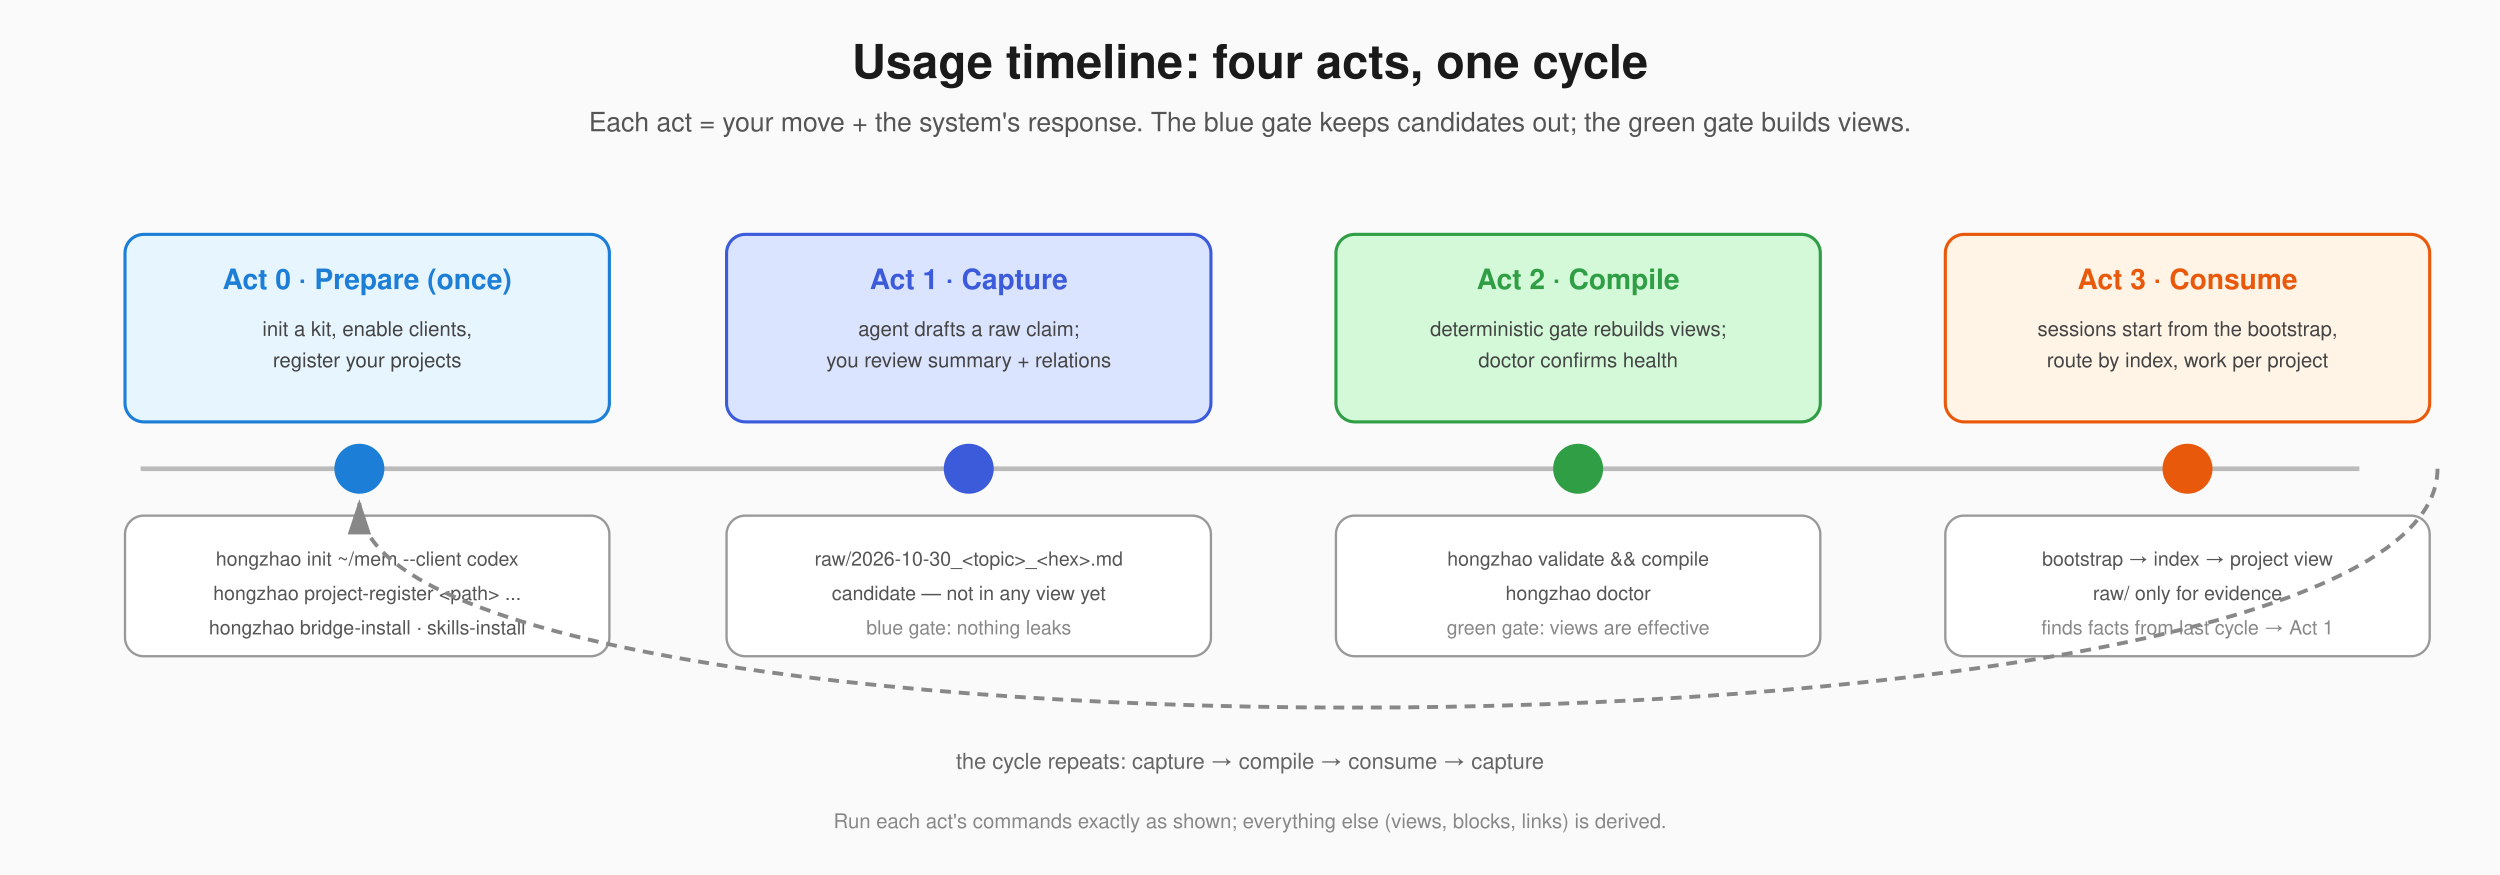
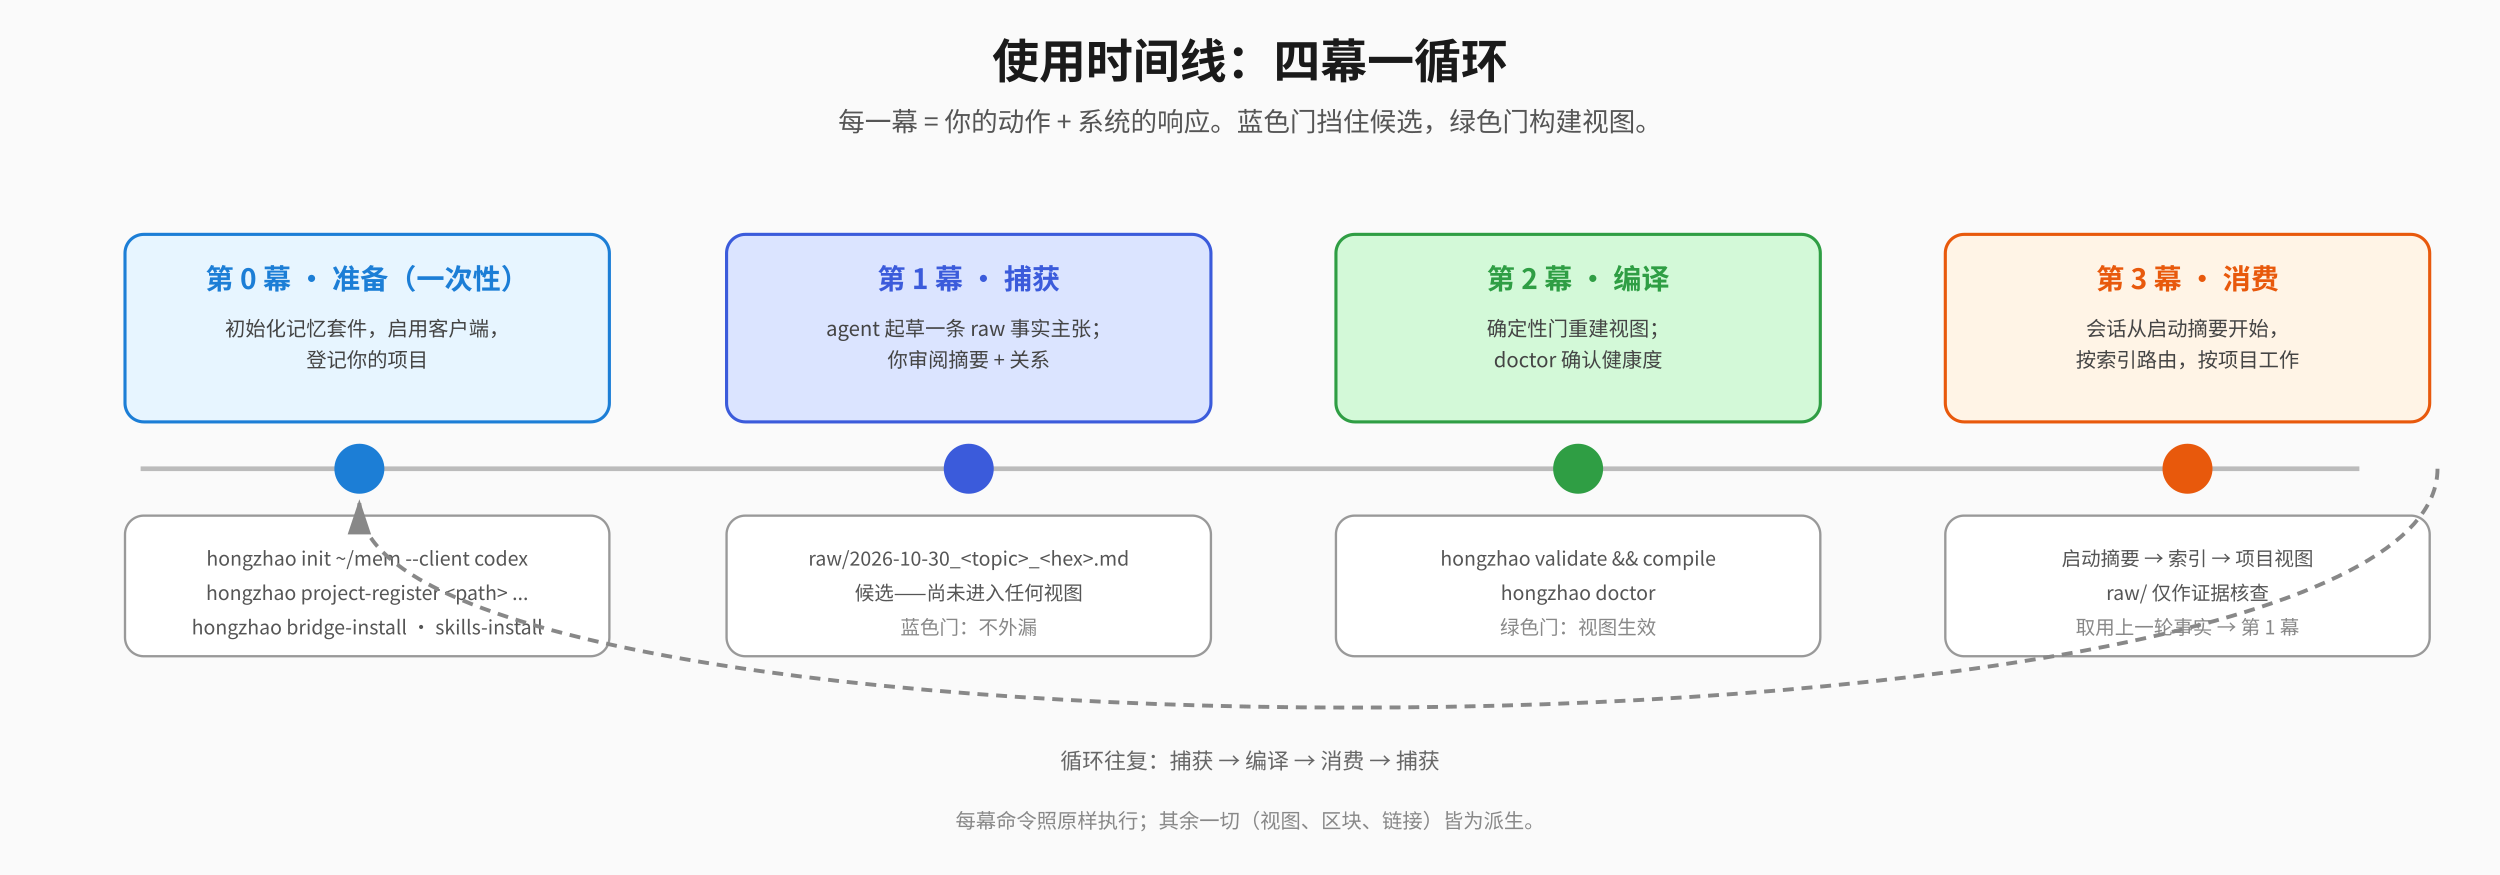
- <svg xmlns="http://www.w3.org/2000/svg" viewBox="0 0 1600 560" font-family="Helvetica,Arial,sans-serif">
+ <svg xmlns="http://www.w3.org/2000/svg" viewBox="0 0 1600 560" font-family="'PingFang SC','Noto Sans CJK SC','Hiragino Sans GB',Helvetica,Arial,sans-serif">
  <rect width="1600" height="560" fill="#fafafa" />
-   <text x="800" y="50" text-anchor="middle" font-size="30" font-weight="bold" fill="#1a1a1a">Usage timeline: four acts, one cycle</text>
-   <text x="800" y="84" text-anchor="middle" font-size="17" fill="#555">Each act = your move + the system's response. The blue gate keeps candidates out; the green gate builds views.</text>
+   <text x="800" y="50" text-anchor="middle" font-size="30" font-weight="bold" fill="#1a1a1a">使用时间线：四幕一循环</text>
+   <text x="800" y="84" text-anchor="middle" font-size="17" fill="#555">每一幕 = 你的动作 + 系统的响应。蓝色门挡住候选，绿色门构建视图。</text>
  <line x1="90" y1="300" x2="1510" y2="300" stroke="#bbb" stroke-width="3" />
  <g>
    <circle cx="230" cy="300" r="16" fill="#1c7ed6" />
    <rect x="80" y="150" width="310" height="120" rx="12" fill="#e7f5ff" stroke="#1c7ed6" stroke-width="2" />
-     <text x="235" y="185" text-anchor="middle" font-size="18" font-weight="bold" fill="#1c7ed6">Act 0 · Prepare (once)</text>
-     <text x="235" y="215" text-anchor="middle" font-size="13" fill="#444">init a kit, enable clients,</text>
-     <text x="235" y="235" text-anchor="middle" font-size="13" fill="#444">register your projects</text>
+     <text x="235" y="185" text-anchor="middle" font-size="18" font-weight="bold" fill="#1c7ed6">第 0 幕 · 准备（一次性）</text>
+     <text x="235" y="215" text-anchor="middle" font-size="13" fill="#444">初始化记忆套件，启用客户端，</text>
+     <text x="235" y="235" text-anchor="middle" font-size="13" fill="#444">登记你的项目</text>
    <rect x="80" y="330" width="310" height="90" rx="12" fill="#fff" stroke="#999" stroke-width="1.5" />
    <text x="235" y="362" text-anchor="middle" font-size="12.5" fill="#555">hongzhao init ~/mem --client codex</text>
    <text x="235" y="384" text-anchor="middle" font-size="12.5" fill="#555">hongzhao project-register &lt;path&gt; ...</text>
    <text x="235" y="406" text-anchor="middle" font-size="12.5" fill="#555">hongzhao bridge-install · skills-install</text>
  </g>
  <g>
    <circle cx="620" cy="300" r="16" fill="#3b5bdb" />
    <rect x="465" y="150" width="310" height="120" rx="12" fill="#dbe4ff" stroke="#3b5bdb" stroke-width="2" />
-     <text x="620" y="185" text-anchor="middle" font-size="18" font-weight="bold" fill="#3b5bdb">Act 1 · Capture</text>
-     <text x="620" y="215" text-anchor="middle" font-size="13" fill="#444">agent drafts a raw claim;</text>
-     <text x="620" y="235" text-anchor="middle" font-size="13" fill="#444">you review summary + relations</text>
+     <text x="620" y="185" text-anchor="middle" font-size="18" font-weight="bold" fill="#3b5bdb">第 1 幕 · 捕获</text>
+     <text x="620" y="215" text-anchor="middle" font-size="13" fill="#444">agent 起草一条 raw 事实主张；</text>
+     <text x="620" y="235" text-anchor="middle" font-size="13" fill="#444">你审阅摘要 + 关系</text>
    <rect x="465" y="330" width="310" height="90" rx="12" fill="#fff" stroke="#999" stroke-width="1.5" />
    <text x="620" y="362" text-anchor="middle" font-size="12.5" fill="#555">raw/2026-10-30_&lt;topic&gt;_&lt;hex&gt;.md</text>
-     <text x="620" y="384" text-anchor="middle" font-size="12.5" fill="#555">candidate — not in any view yet</text>
-     <text x="620" y="406" text-anchor="middle" font-size="12.5" fill="#888">blue gate: nothing leaks</text>
+     <text x="620" y="384" text-anchor="middle" font-size="12.5" fill="#555">候选——尚未进入任何视图</text>
+     <text x="620" y="406" text-anchor="middle" font-size="12.5" fill="#888">蓝色门：不外漏</text>
  </g>
  <g>
    <circle cx="1010" cy="300" r="16" fill="#2f9e44" />
    <rect x="855" y="150" width="310" height="120" rx="12" fill="#d3f9d8" stroke="#2f9e44" stroke-width="2" />
-     <text x="1010" y="185" text-anchor="middle" font-size="18" font-weight="bold" fill="#2f9e44">Act 2 · Compile</text>
-     <text x="1010" y="215" text-anchor="middle" font-size="13" fill="#444">deterministic gate rebuilds views;</text>
-     <text x="1010" y="235" text-anchor="middle" font-size="13" fill="#444">doctor confirms health</text>
+     <text x="1010" y="185" text-anchor="middle" font-size="18" font-weight="bold" fill="#2f9e44">第 2 幕 · 编译</text>
+     <text x="1010" y="215" text-anchor="middle" font-size="13" fill="#444">确定性门重建视图；</text>
+     <text x="1010" y="235" text-anchor="middle" font-size="13" fill="#444">doctor 确认健康度</text>
    <rect x="855" y="330" width="310" height="90" rx="12" fill="#fff" stroke="#999" stroke-width="1.5" />
    <text x="1010" y="362" text-anchor="middle" font-size="12.5" fill="#555">hongzhao validate &amp;&amp; compile</text>
    <text x="1010" y="384" text-anchor="middle" font-size="12.5" fill="#555">hongzhao doctor</text>
-     <text x="1010" y="406" text-anchor="middle" font-size="12.5" fill="#888">green gate: views are effective</text>
+     <text x="1010" y="406" text-anchor="middle" font-size="12.5" fill="#888">绿色门：视图生效</text>
  </g>
  <g>
    <circle cx="1400" cy="300" r="16" fill="#e8590c" />
    <rect x="1245" y="150" width="310" height="120" rx="12" fill="#fff4e6" stroke="#e8590c" stroke-width="2" />
-     <text x="1400" y="185" text-anchor="middle" font-size="18" font-weight="bold" fill="#e8590c">Act 3 · Consume</text>
-     <text x="1400" y="215" text-anchor="middle" font-size="13" fill="#444">sessions start from the bootstrap,</text>
-     <text x="1400" y="235" text-anchor="middle" font-size="13" fill="#444">route by index, work per project</text>
+     <text x="1400" y="185" text-anchor="middle" font-size="18" font-weight="bold" fill="#e8590c">第 3 幕 · 消费</text>
+     <text x="1400" y="215" text-anchor="middle" font-size="13" fill="#444">会话从启动摘要开始，</text>
+     <text x="1400" y="235" text-anchor="middle" font-size="13" fill="#444">按索引路由，按项目工作</text>
    <rect x="1245" y="330" width="310" height="90" rx="12" fill="#fff" stroke="#999" stroke-width="1.5" />
-     <text x="1400" y="362" text-anchor="middle" font-size="12.5" fill="#555">bootstrap → index → project view</text>
-     <text x="1400" y="384" text-anchor="middle" font-size="12.5" fill="#555">raw/ only for evidence</text>
-     <text x="1400" y="406" text-anchor="middle" font-size="12.5" fill="#888">finds facts from last cycle → Act 1</text>
+     <text x="1400" y="362" text-anchor="middle" font-size="12.5" fill="#555">启动摘要 → 索引 → 项目视图</text>
+     <text x="1400" y="384" text-anchor="middle" font-size="12.5" fill="#555">raw/ 仅作证据核查</text>
+     <text x="1400" y="406" text-anchor="middle" font-size="12.5" fill="#888">取用上一轮事实 → 第 1 幕</text>
  </g>
  <defs>
    <marker id="f" markerWidth="10" markerHeight="10" refX="8" refY="3" orient="auto">
      <path d="M0,0 L9,3 L0,6 z" fill="#888" />
    </marker>
  </defs>
  <path d="M1560 300 C 1560 500, 230 500, 230 322" fill="none" stroke="#888" stroke-width="2.5" stroke-dasharray="7 5" marker-end="url(#f)" />
-   <text x="800" y="492" text-anchor="middle" font-size="14" fill="#666">the cycle repeats: capture → compile → consume → capture</text>
-   <text x="800" y="530" text-anchor="middle" font-size="13" fill="#888">Run each act's commands exactly as shown; everything else (views, blocks, links) is derived.</text>
+   <text x="800" y="492" text-anchor="middle" font-size="14" fill="#666">循环往复：捕获 → 编译 → 消费 → 捕获</text>
+   <text x="800" y="530" text-anchor="middle" font-size="13" fill="#888">每幕命令照原样执行；其余一切（视图、区块、链接）皆为派生。</text>
</svg>
